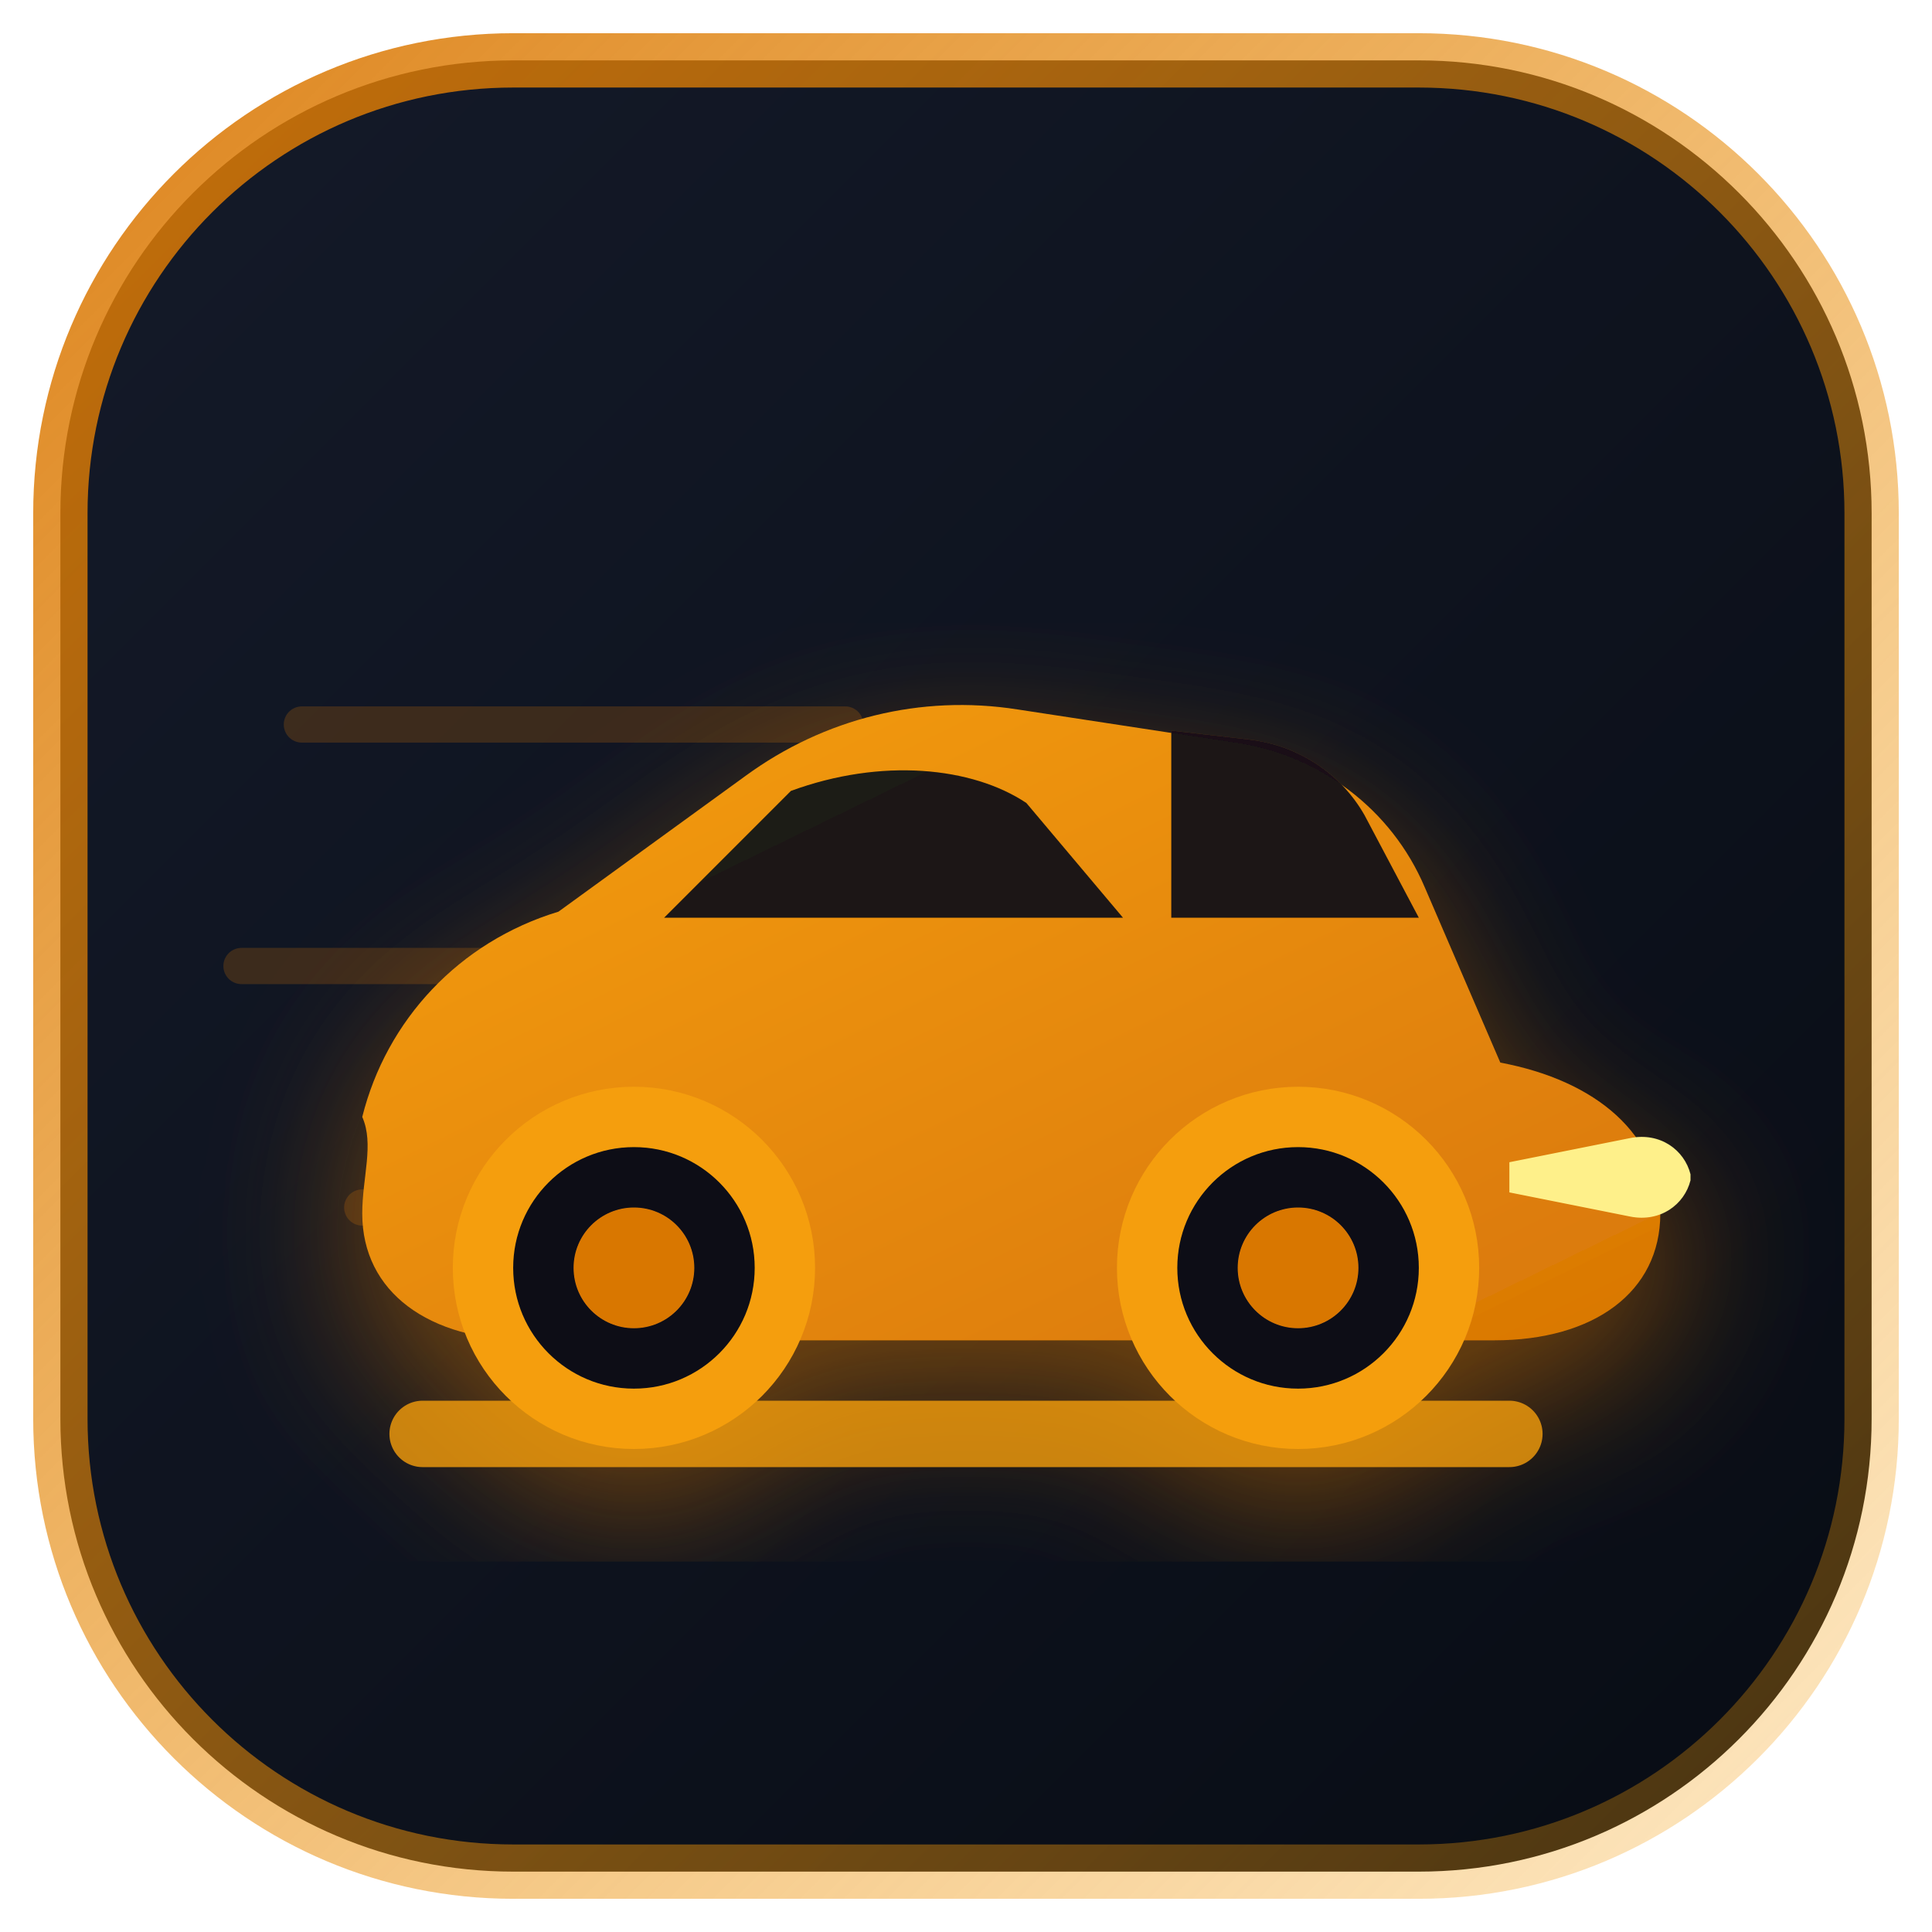
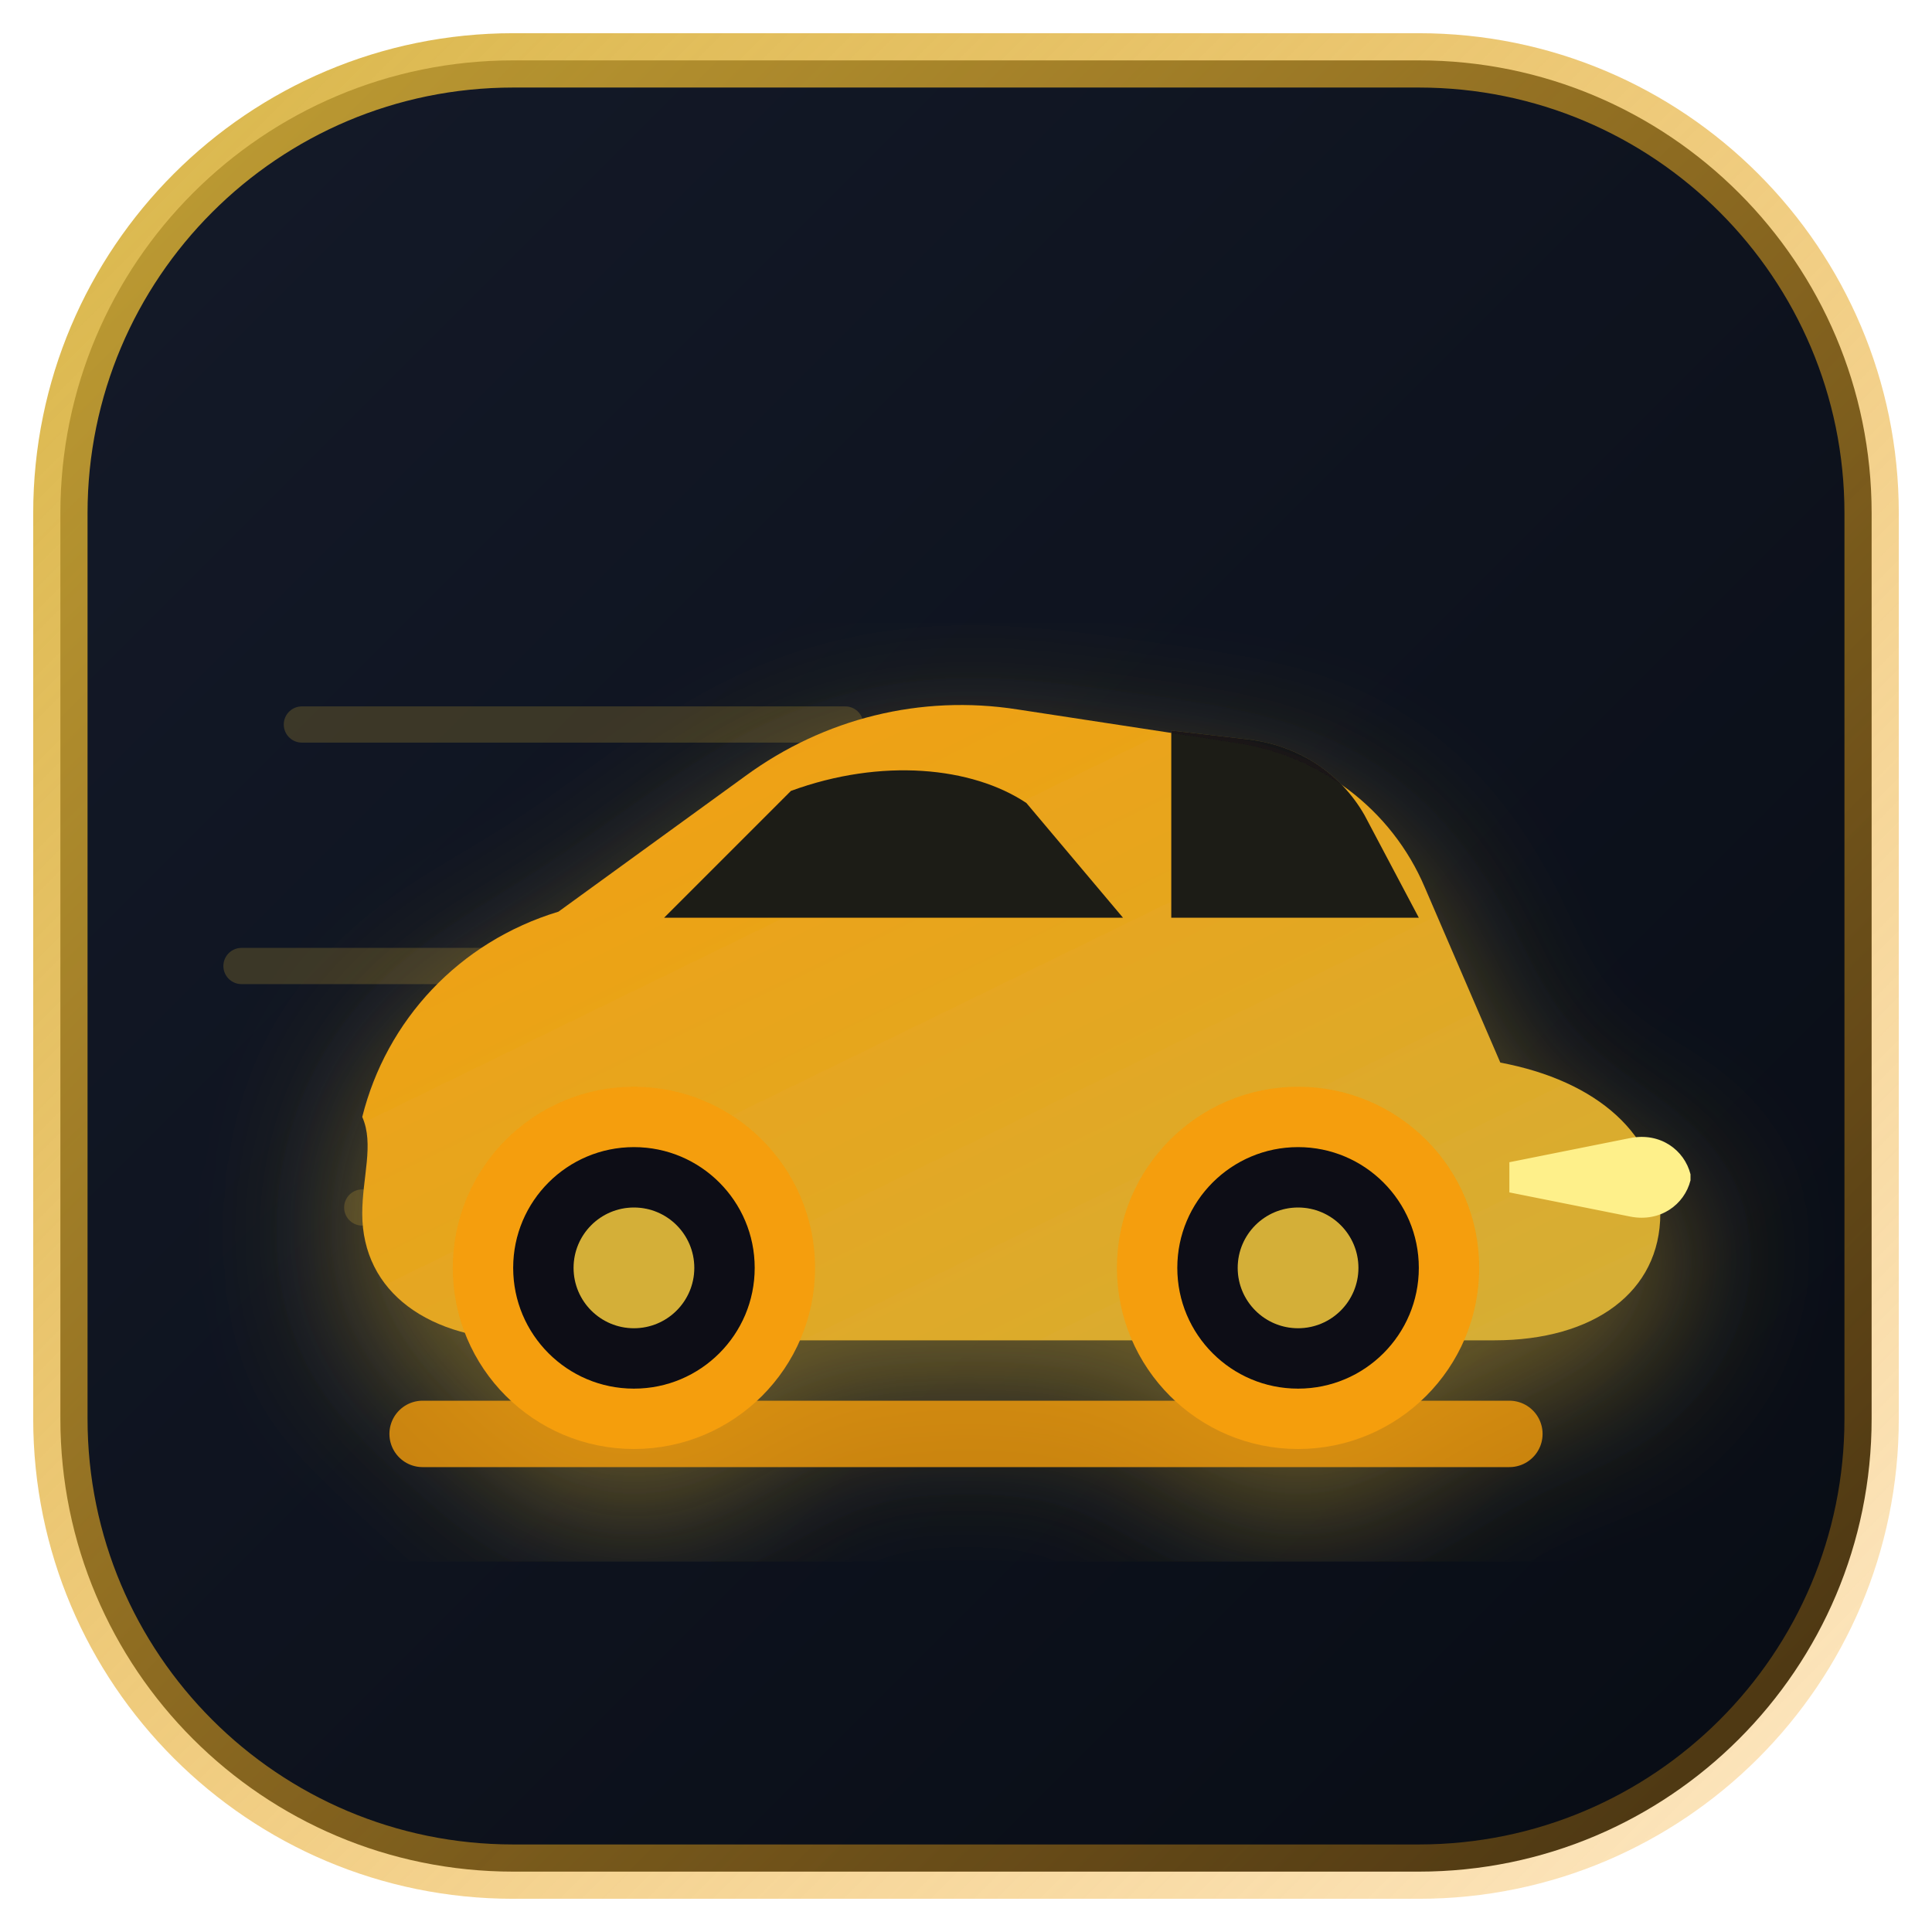
<svg xmlns="http://www.w3.org/2000/svg" viewBox="0 0 64 64" width="64" height="64">
  <defs>
    <linearGradient id="bgG" x1="0%" y1="0%" x2="100%" y2="100%">
      <stop offset="0%" stop-color="#141a29" />
      <stop offset="100%" stop-color="#080c14" />
    </linearGradient>
    <linearGradient id="brandG" x1="0%" y1="0%" x2="100%" y2="100%">
      <stop offset="0%" stop-color="#f59e0b" />
-       <stop offset="100%" stop-color="#d97706" />
+       <stop offset="100%" stop-color="#d4af37" />
    </linearGradient>
    <linearGradient id="rimG" x1="0%" y1="0%" x2="100%" y2="100%">
-       <stop offset="0%" stop-color="#d97706" stop-opacity="0.9" />
+       <stop offset="0%" stop-color="#d4af37" stop-opacity="0.9" />
      <stop offset="100%" stop-color="#f59e0b" stop-opacity="0.25" />
    </linearGradient>
    <filter id="glow" x="-20%" y="-20%" width="140%" height="140%">
-       <feDropShadow dx="0" dy="2" stdDeviation="2.5" flood-color="#d97706" flood-opacity="0.5" />
+       <feDropShadow dx="0" dy="2" stdDeviation="2.5" flood-color="#d4af37" flood-opacity="0.5" />
    </filter>
  </defs>
  <rect x="2" y="2" width="60" height="60" rx="15" fill="url(#bgG)" stroke="url(#rimG)" stroke-width="1.8" />
-   <path d="M10 24h18M8 32h12M12 40h10" stroke="#d97706" stroke-width="1.2" stroke-linecap="round" opacity="0.22" />
+   <path d="M10 24h18M8 32h12M12 40h10" stroke="#d4af37" stroke-width="1.2" stroke-linecap="round" opacity="0.22" />
  <g filter="url(#glow)">
    <path d="M12 37c.8-3.2 3.2-5.8 6.5-6.8l6.2-4.5c2.6-1.9 5.8-2.7 9-2.2l7.2 1.1c2.8.4 5.2 2.2 6.3 4.8l2.5 5.8c3.2.6 5.3 2.4 5.3 5 0 2.6-2.2 4.2-5.5 4.2H17.5c-3.3 0-5.5-1.6-5.5-4.2 0-1.2.4-2.3 0-3.2z" fill="url(#brandG)" />
    <path d="M26.2 26.2l-4.2 4.2h15.2l-3.2-3.8c-1.8-1.2-4.8-1.5-7.8-.4z" fill="#080c14" opacity="0.9" />
    <path d="M38.8 30.4h8.2l-1.8-3.4c-.8-1.4-2.2-2.3-3.8-2.5l-2.6-.3z" fill="#080c14" opacity="0.9" />
    <circle cx="21" cy="42" r="5" fill="#080c14" stroke="#f59e0b" stroke-width="2" />
-     <circle cx="21" cy="42" r="2" fill="#d97706" />
+     <circle cx="21" cy="42" r="2" fill="#d4af37" />
    <circle cx="43" cy="42" r="5" fill="#080c14" stroke="#f59e0b" stroke-width="2" />
-     <circle cx="43" cy="42" r="2" fill="#d97706" />
+     <circle cx="43" cy="42" r="2" fill="#d4af37" />
    <path d="M50 38.5l4-.8c1-.2 1.8.4 2 1.2v.2c-.2.8-1 1.4-2 1.2l-4-.8v-1z" fill="#fef08a" />
  </g>
  <path d="M14 47.5h36" stroke="#f59e0b" stroke-width="2.2" stroke-linecap="round" opacity="0.8" />
</svg>
